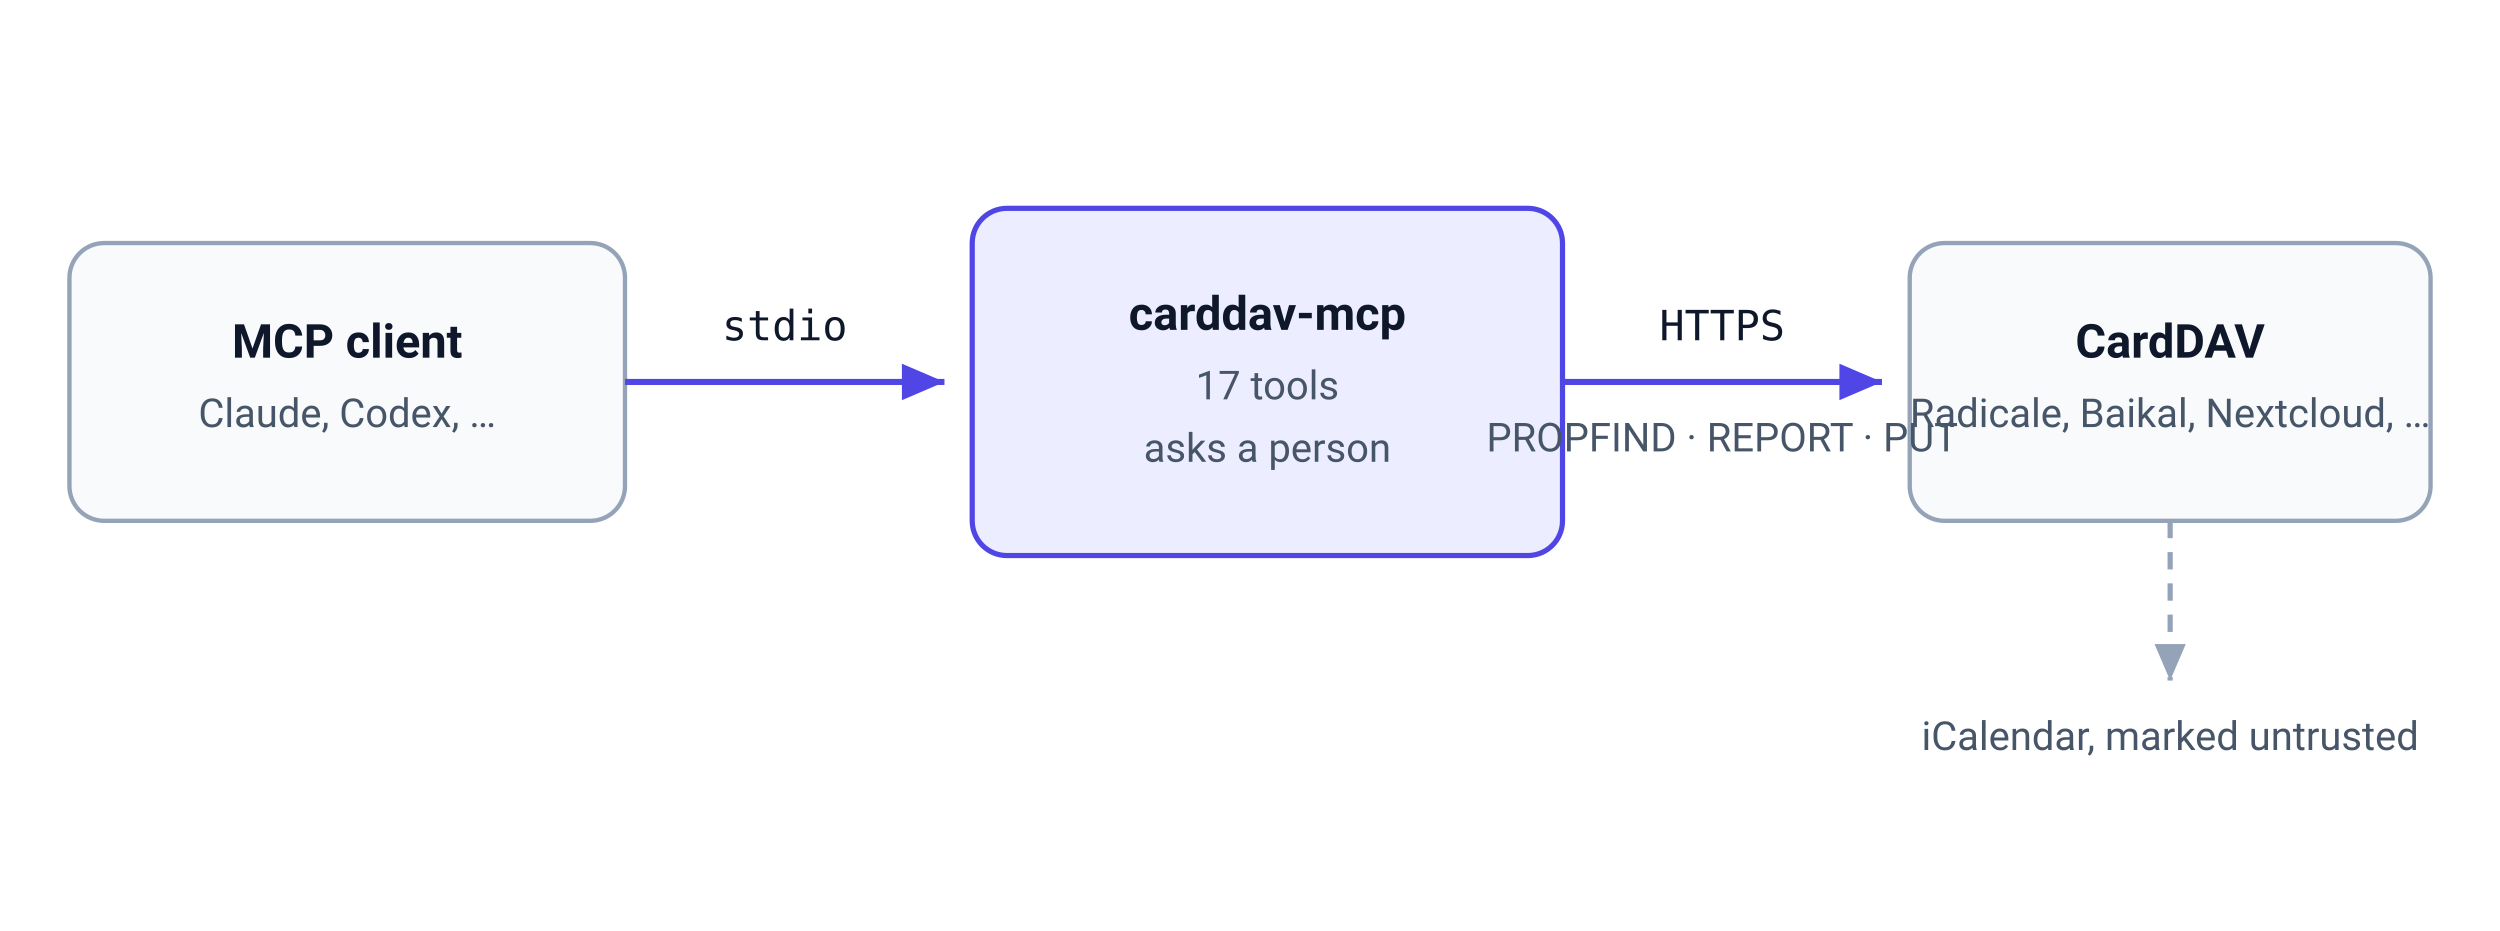
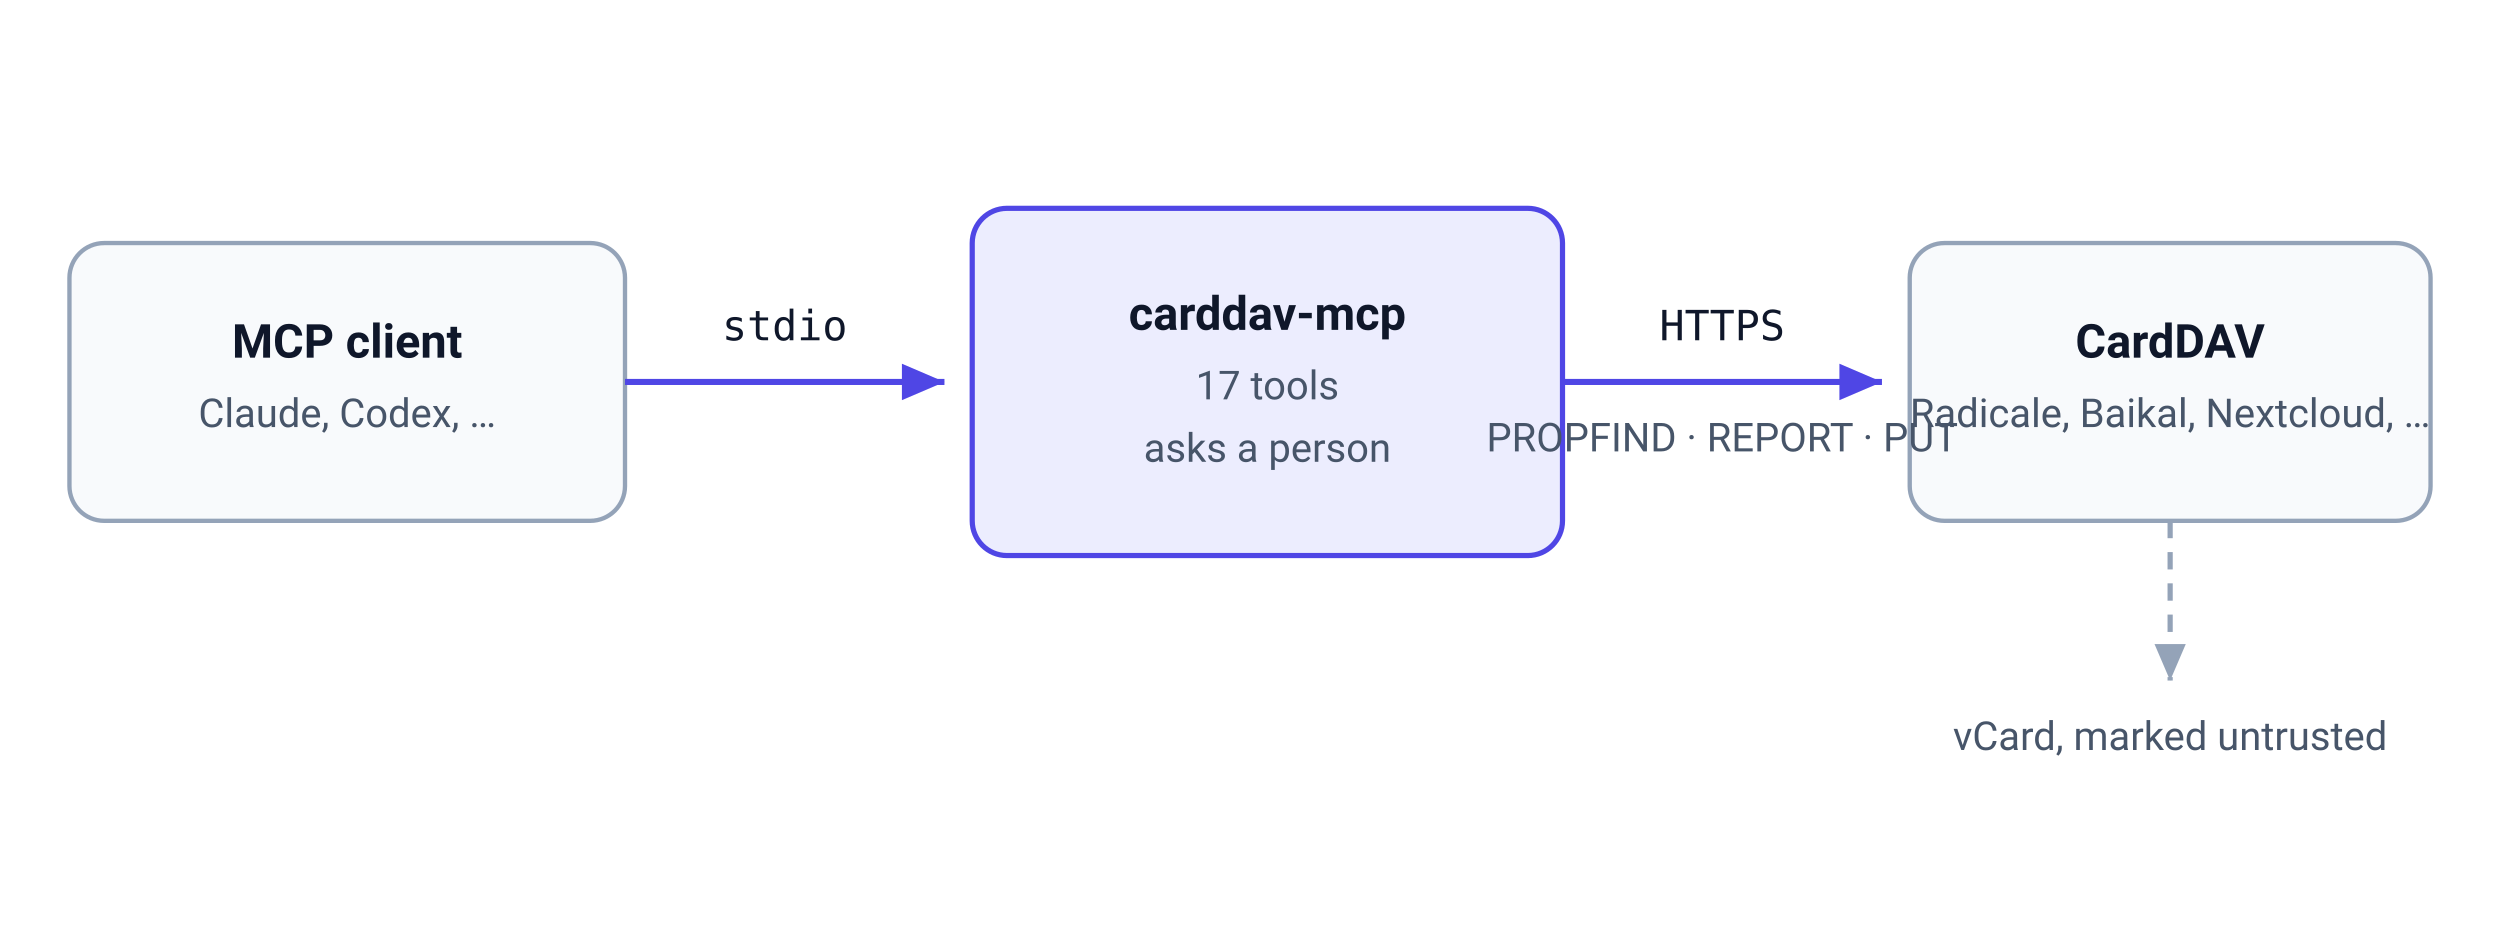
<svg xmlns="http://www.w3.org/2000/svg" viewBox="0 0 720 268" width="720" height="268" role="img" aria-labelledby="arch-title arch-desc">
  <style>
    .node { stroke-width: 1.25; }
    .node-accent { stroke-width: 1.5; }
    .edge { stroke-width: 1.5; fill: none; }
    .edge-accent { stroke-width: 1.75; fill: none; }
    .edge-dashed { stroke-dasharray: 5 4; }
    text { font-family: ui-sans-serif, system-ui, -apple-system, "Segoe UI", Roboto, "DejaVu Sans", sans-serif; font-size: 13px; }
    .label-title { font-size: 13.5px; font-weight: 600; }
    .label-mono { font-family: ui-monospace, SFMono-Regular, Menlo, Consolas, "DejaVu Sans Mono", monospace; font-size: 12px; }
    .label-muted { font-size: 11.5px; }

    .node { fill: #f8fafc; stroke: #94a3b8; }
    .node-accent { fill: rgba(99, 102, 241, 0.12); stroke: #4f46e5; }
    .edge { stroke: #94a3b8; }
    .edge-accent { stroke: #4f46e5; }
    text { fill: #0f172a; }
    .label-muted { fill: #475569; }
    marker path { fill: #94a3b8; stroke: none; }
    marker.accent path { fill: #4f46e5; }
  </style>
  <defs>
    <marker id="arch-arrow" markerWidth="9" markerHeight="9" refX="7" refY="3" orient="auto">
      <path d="M0,0 L7,3 L0,6 z" />
    </marker>
    <marker id="arch-arrow-accent" class="accent" markerWidth="9" markerHeight="9" refX="7" refY="3" orient="auto">
      <path d="M0,0 L7,3 L0,6 z" />
    </marker>
  </defs>
  <rect class="node" x="20" y="70" width="160" height="80" rx="10" />
  <text class="label-title" x="100" y="103" text-anchor="middle">MCP client</text>
  <text class="label-muted" x="100" y="123" text-anchor="middle">Claude, Codex, …</text>
  <rect class="node-accent" x="280" y="60" width="170" height="100" rx="10" />
  <text class="label-title" x="365" y="95" text-anchor="middle">carddav-mcp</text>
  <text class="label-muted" x="365" y="115" text-anchor="middle">17 tools</text>
  <text class="label-muted" x="365" y="133" text-anchor="middle">asks a person</text>
  <rect class="node" x="550" y="70" width="150" height="80" rx="10" />
  <text class="label-title" x="625" y="103" text-anchor="middle">CardDAV</text>
  <text class="label-muted" x="625" y="123" text-anchor="middle">Radicale, Baikal, Nextcloud, …</text>
  <path class="edge-accent" d="M180,110 L272,110" marker-end="url(#arch-arrow-accent)" />
  <text class="label-mono" x="226" y="98" text-anchor="middle">stdio</text>
  <path class="edge-accent" d="M450,110 L542,110" marker-end="url(#arch-arrow-accent)" />
  <text class="label-mono" x="496" y="98" text-anchor="middle">HTTPS</text>
  <text class="label-muted" x="496" y="130" text-anchor="middle">PROPFIND · REPORT · PUT</text>
  <path class="edge edge-dashed" d="M625,150 L625,196" marker-end="url(#arch-arrow)" />
-   <text class="label-muted" x="625" y="216" text-anchor="middle">iCalendar, marked untrusted</text>
+   <text class="label-muted" x="625" y="216" text-anchor="middle">vCard, marked untrusted</text>
</svg>
